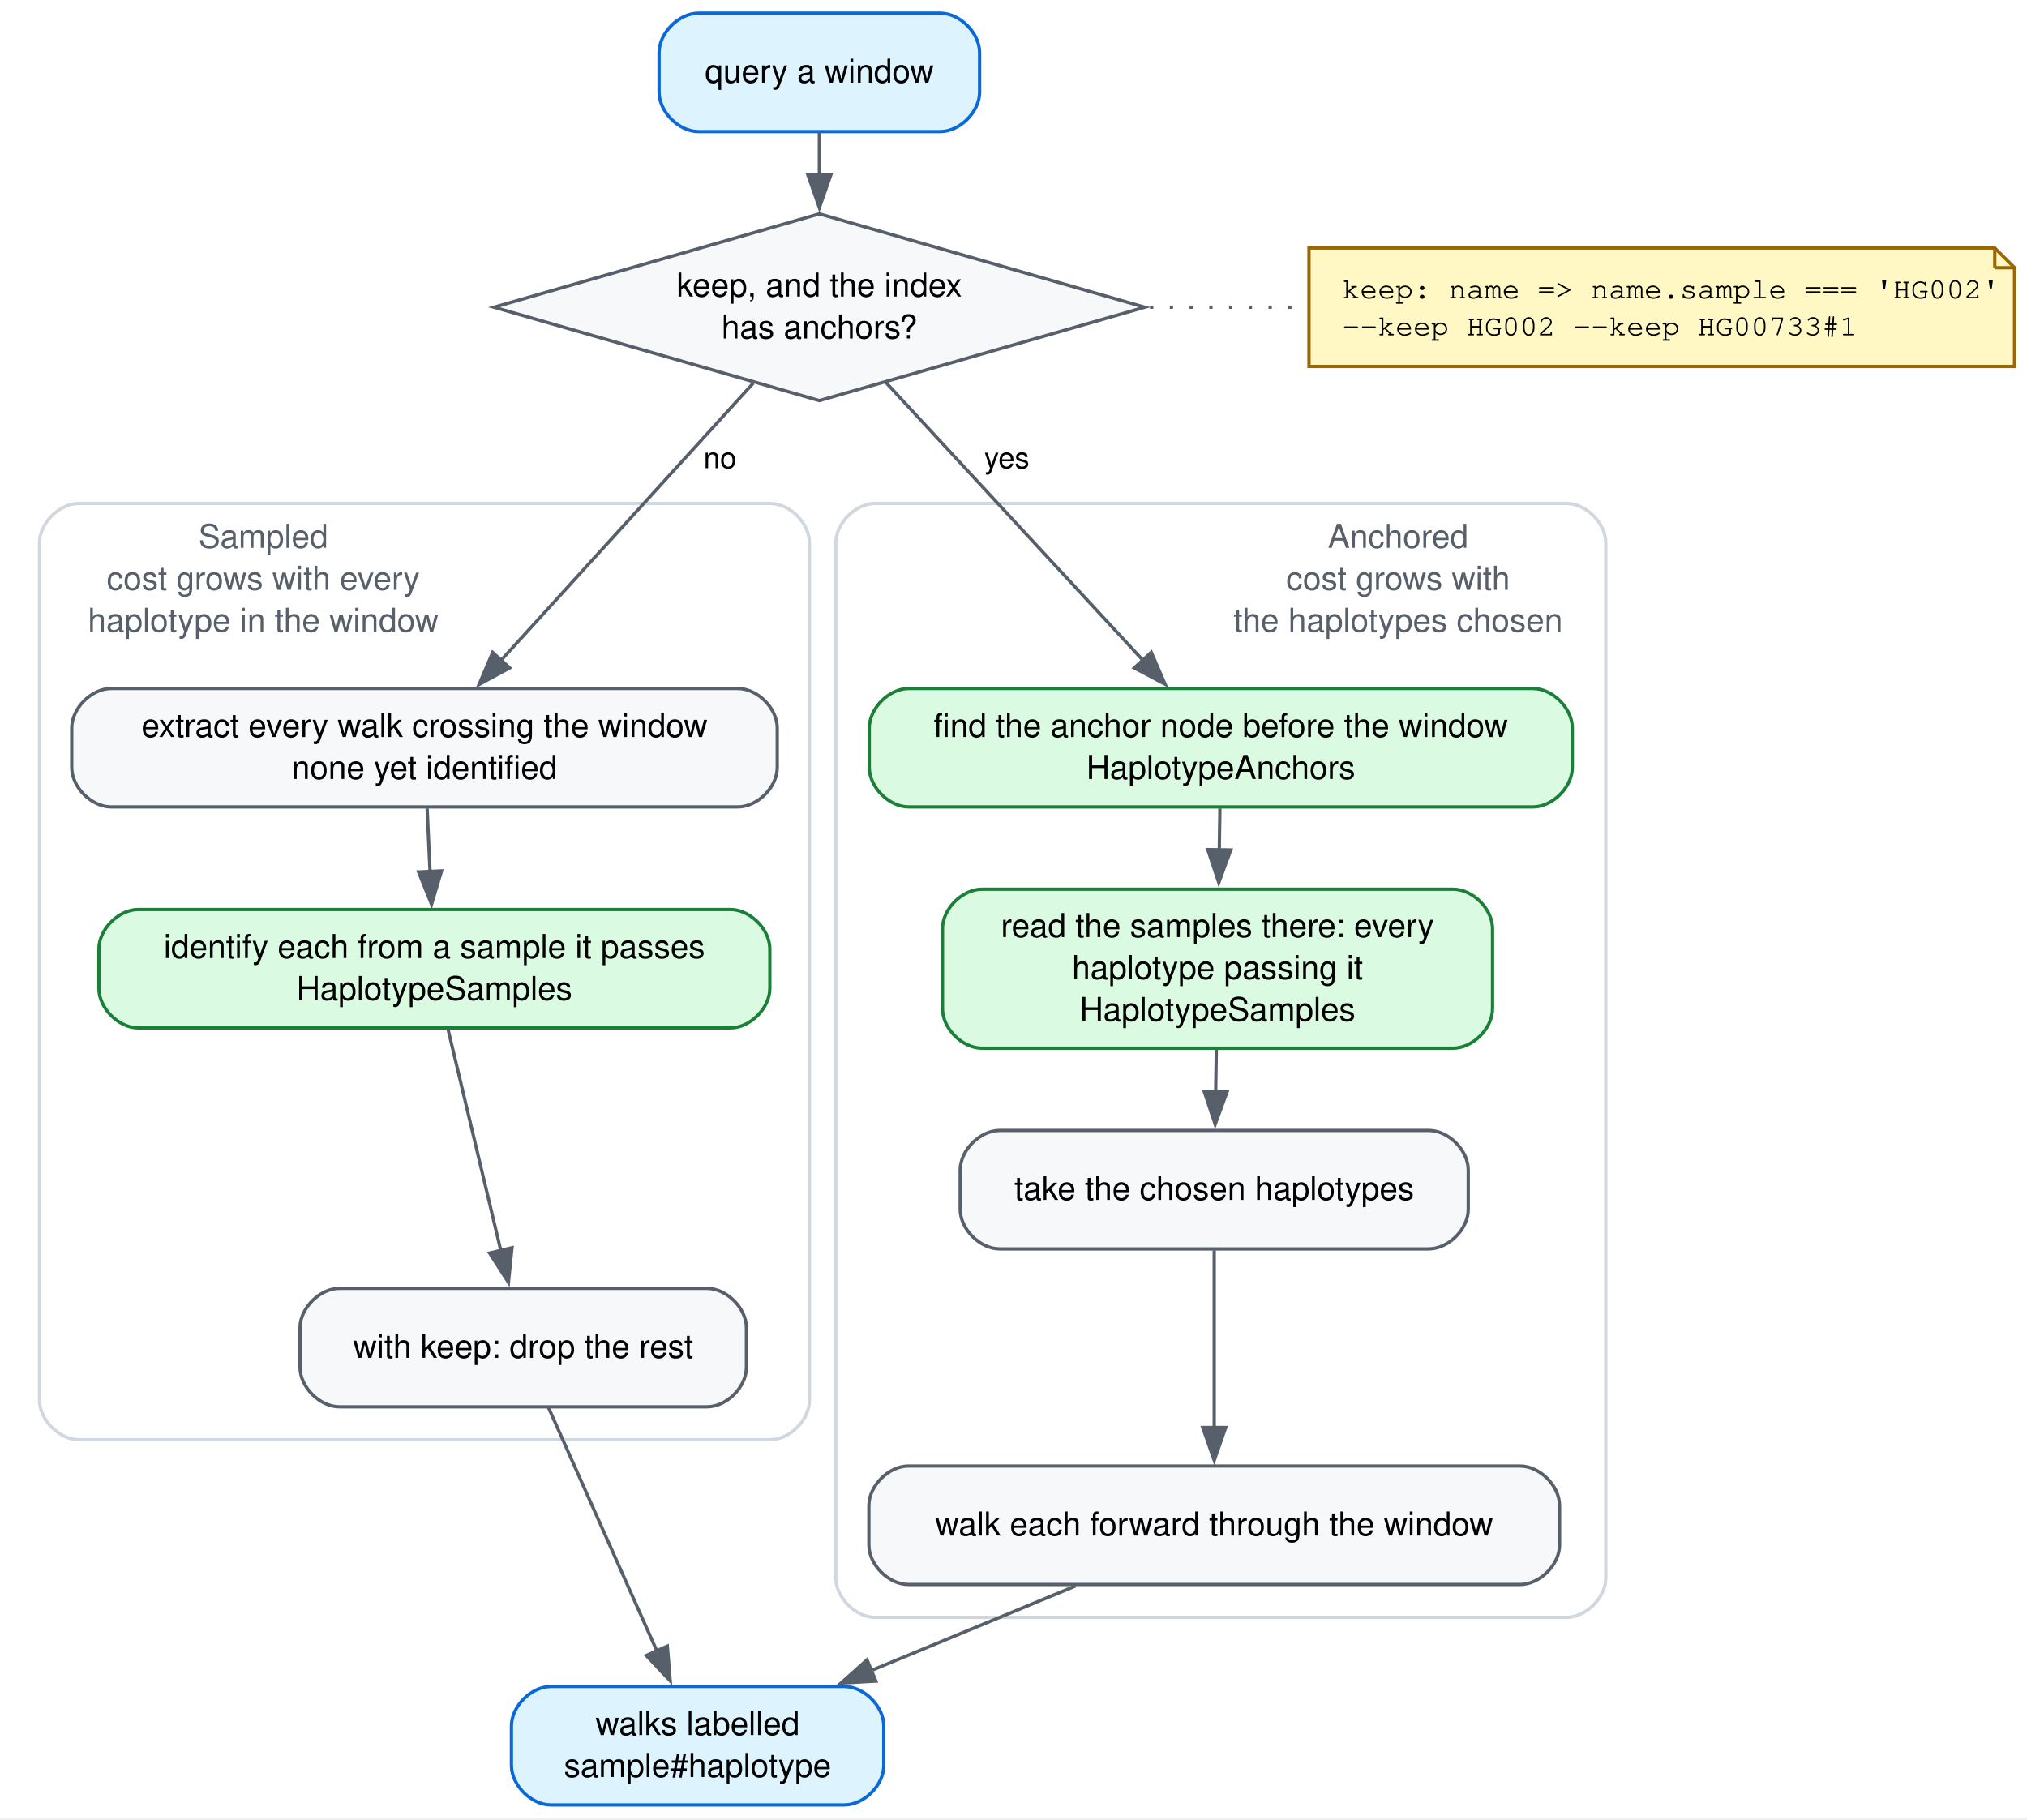
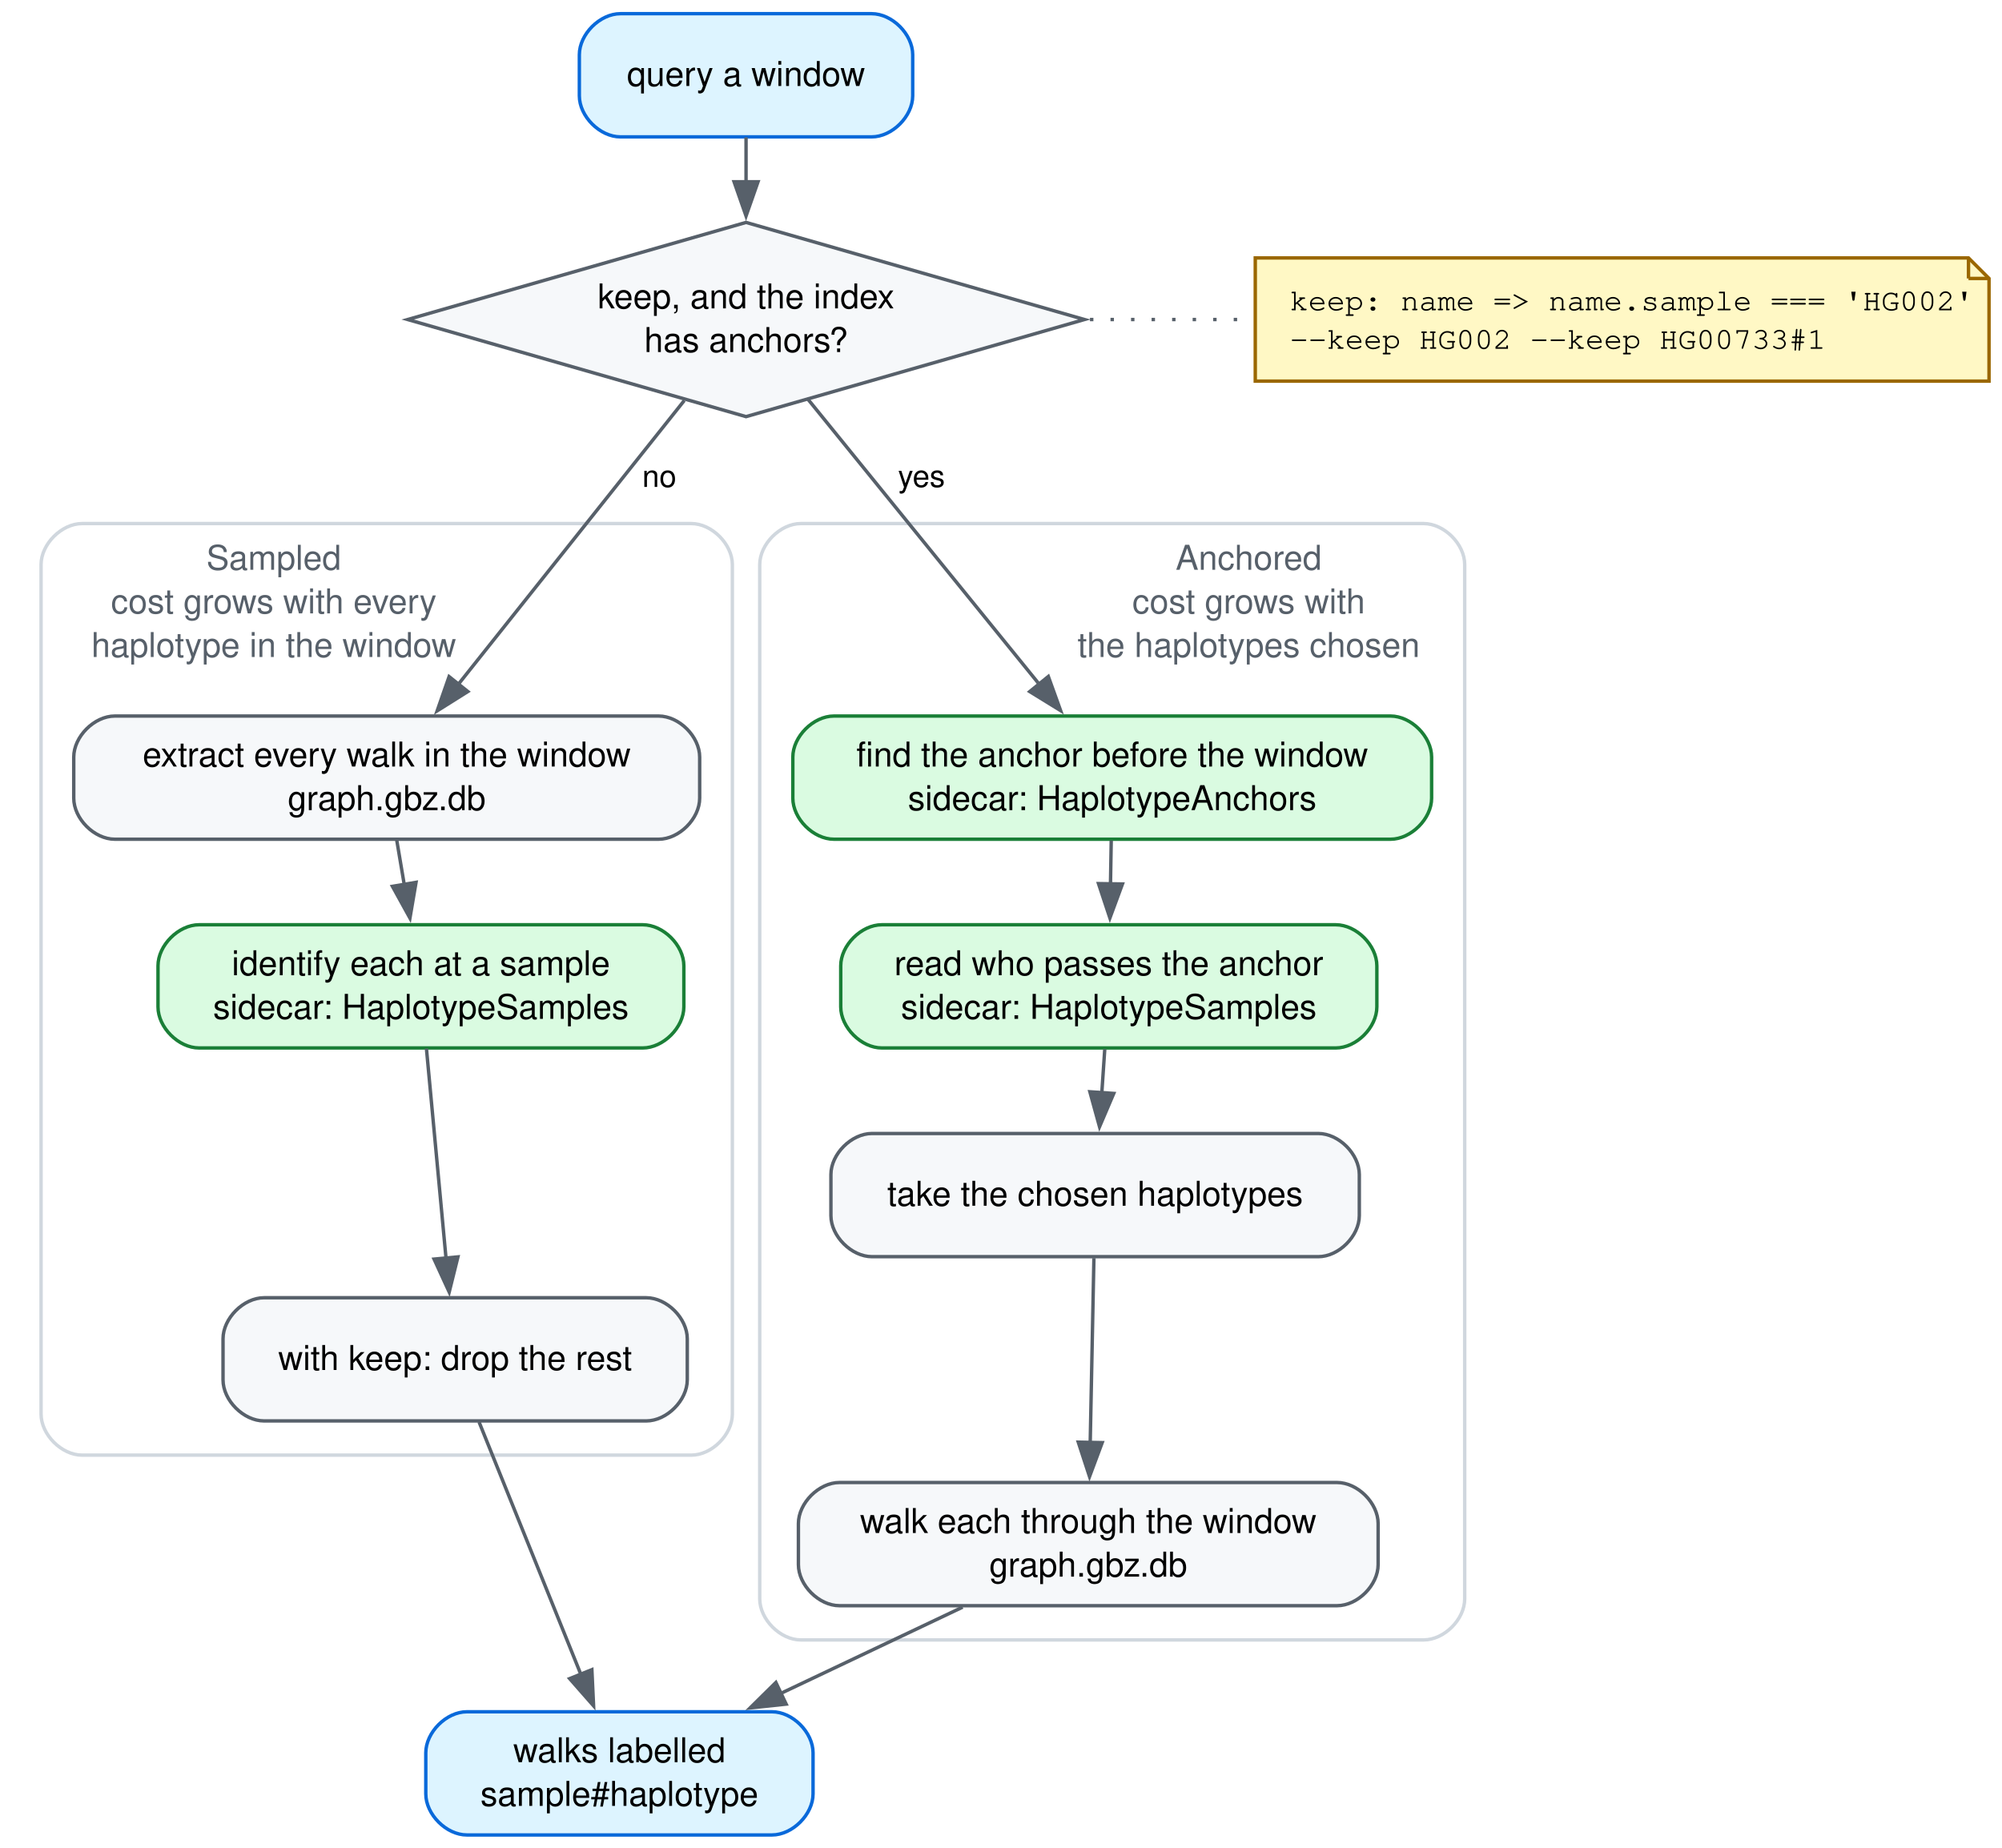
- <svg xmlns="http://www.w3.org/2000/svg" width="616pt" height="553pt" viewBox="0.00 0.00 616.00 553.00">
-   <g id="graph0" class="graph" transform="scale(1 1) rotate(0) translate(4 548.59)">
-     <polygon fill="white" stroke="none" points="-4,4 -4,-548.59 612.21,-548.59 612.21,4 -4,4" />
+ <svg xmlns="http://www.w3.org/2000/svg" width="585pt" height="540pt" viewBox="0.00 0.00 585.00 540.00">
+   <g id="graph0" class="graph" transform="scale(1 1) rotate(0) translate(4 536.26)">
+     <polygon fill="white" stroke="none" points="-4,4 -4,-536.26 581.21,-536.26 581.21,4 -4,4" />
    <g id="clust2" class="cluster">
-       <path fill="white" stroke="#d0d7de" d="M20,-111C20,-111 230,-111 230,-111 236,-111 242,-117 242,-123 242,-123 242,-383.58 242,-383.58 242,-389.58 236,-395.58 230,-395.58 230,-395.58 20,-395.58 20,-395.58 14,-395.58 8,-389.58 8,-383.58 8,-383.58 8,-123 8,-123 8,-117 14,-111 20,-111" />
-       <text xml:space="preserve" text-anchor="middle" x="76" y="-382.08" font-family="Helvetica,sans-Serif" font-size="10.00" fill="#57606a">Sampled</text>
-       <text xml:space="preserve" text-anchor="middle" x="76" y="-369.33" font-family="Helvetica,sans-Serif" font-size="10.00" fill="#57606a">cost grows with every</text>
-       <text xml:space="preserve" text-anchor="middle" x="76" y="-356.58" font-family="Helvetica,sans-Serif" font-size="10.00" fill="#57606a">haplotype in the window</text>
+       <path fill="white" stroke="#d0d7de" d="M20,-111C20,-111 198,-111 198,-111 204,-111 210,-117 210,-123 210,-123 210,-371.25 210,-371.25 210,-377.25 204,-383.25 198,-383.25 198,-383.25 20,-383.25 20,-383.25 14,-383.25 8,-377.25 8,-371.25 8,-371.25 8,-123 8,-123 8,-117 14,-111 20,-111" />
+       <text xml:space="preserve" text-anchor="middle" x="76" y="-369.75" font-family="Helvetica,sans-Serif" font-size="10.00" fill="#57606a">Sampled</text>
+       <text xml:space="preserve" text-anchor="middle" x="76" y="-357" font-family="Helvetica,sans-Serif" font-size="10.00" fill="#57606a">cost grows with every</text>
+       <text xml:space="preserve" text-anchor="middle" x="76" y="-344.25" font-family="Helvetica,sans-Serif" font-size="10.00" fill="#57606a">haplotype in the window</text>
    </g>
    <g id="clust3" class="cluster">
-       <path fill="white" stroke="#d0d7de" d="M262,-57C262,-57 472,-57 472,-57 478,-57 484,-63 484,-69 484,-69 484,-383.58 484,-383.58 484,-389.58 478,-395.58 472,-395.58 472,-395.58 262,-395.58 262,-395.58 256,-395.58 250,-389.58 250,-383.58 250,-383.58 250,-69 250,-69 250,-63 256,-57 262,-57" />
-       <text xml:space="preserve" text-anchor="middle" x="420.88" y="-382.08" font-family="Helvetica,sans-Serif" font-size="10.00" fill="#57606a">Anchored</text>
-       <text xml:space="preserve" text-anchor="middle" x="420.88" y="-369.33" font-family="Helvetica,sans-Serif" font-size="10.00" fill="#57606a">cost grows with</text>
-       <text xml:space="preserve" text-anchor="middle" x="420.88" y="-356.58" font-family="Helvetica,sans-Serif" font-size="10.00" fill="#57606a">the haplotypes chosen</text>
+       <path fill="white" stroke="#d0d7de" d="M230,-57C230,-57 412,-57 412,-57 418,-57 424,-63 424,-69 424,-69 424,-371.25 424,-371.25 424,-377.25 418,-383.25 412,-383.25 412,-383.25 230,-383.25 230,-383.25 224,-383.25 218,-377.25 218,-371.25 218,-371.25 218,-69 218,-69 218,-63 224,-57 230,-57" />
+       <text xml:space="preserve" text-anchor="middle" x="360.88" y="-369.75" font-family="Helvetica,sans-Serif" font-size="10.00" fill="#57606a">Anchored</text>
+       <text xml:space="preserve" text-anchor="middle" x="360.88" y="-357" font-family="Helvetica,sans-Serif" font-size="10.00" fill="#57606a">cost grows with</text>
+       <text xml:space="preserve" text-anchor="middle" x="360.88" y="-344.25" font-family="Helvetica,sans-Serif" font-size="10.00" fill="#57606a">the haplotypes chosen</text>
    </g>
    <g id="node1" class="node">
-       <path fill="#ddf4ff" stroke="#0969da" d="M281.7,-544.59C281.7,-544.59 208.29,-544.59 208.29,-544.59 202.29,-544.59 196.29,-538.59 196.29,-532.59 196.29,-532.59 196.29,-520.59 196.29,-520.59 196.29,-514.59 202.29,-508.59 208.29,-508.59 208.29,-508.59 281.7,-508.59 281.7,-508.59 287.7,-508.59 293.7,-514.59 293.7,-520.59 293.7,-520.59 293.7,-532.59 293.7,-532.59 293.7,-538.59 287.7,-544.59 281.7,-544.59" />
-       <text xml:space="preserve" text-anchor="middle" x="245" y="-523.46" font-family="Helvetica,sans-Serif" font-size="10.00">query a window</text>
+       <path fill="#ddf4ff" stroke="#0969da" d="M250.7,-532.26C250.7,-532.26 177.29,-532.26 177.29,-532.26 171.29,-532.26 165.29,-526.26 165.29,-520.26 165.29,-520.26 165.29,-508.26 165.29,-508.26 165.29,-502.26 171.29,-496.26 177.29,-496.26 177.29,-496.26 250.7,-496.26 250.7,-496.26 256.7,-496.26 262.7,-502.26 262.7,-508.26 262.7,-508.26 262.7,-520.26 262.7,-520.26 262.7,-526.26 256.7,-532.26 250.7,-532.26" />
+       <text xml:space="preserve" text-anchor="middle" x="214" y="-511.13" font-family="Helvetica,sans-Serif" font-size="10.00">query a window</text>
    </g>
    <g id="node2" class="node">
-       <polygon fill="#f6f8fa" stroke="#57606a" points="245,-483.59 146.12,-455.21 245,-426.83 343.88,-455.21 245,-483.59" />
-       <text xml:space="preserve" text-anchor="middle" x="245" y="-458.46" font-family="Helvetica,sans-Serif" font-size="10.00">keep, and the index</text>
-       <text xml:space="preserve" text-anchor="middle" x="245" y="-445.71" font-family="Helvetica,sans-Serif" font-size="10.00">has anchors?</text>
+       <polygon fill="#f6f8fa" stroke="#57606a" points="214,-471.26 115.12,-442.88 214,-414.5 312.88,-442.88 214,-471.26" />
+       <text xml:space="preserve" text-anchor="middle" x="214" y="-446.13" font-family="Helvetica,sans-Serif" font-size="10.00">keep, and the index</text>
+       <text xml:space="preserve" text-anchor="middle" x="214" y="-433.38" font-family="Helvetica,sans-Serif" font-size="10.00">has anchors?</text>
    </g>
    <g id="edge2" class="edge">
-       <path fill="none" stroke="#57606a" d="M245,-508.44C245,-504.4 245,-499.93 245,-495.36" />
-       <polygon fill="#57606a" stroke="#57606a" points="248.5,-495.47 245,-485.47 241.5,-495.47 248.5,-495.47" />
+       <path fill="none" stroke="#57606a" d="M214,-496.11C214,-492.07 214,-487.6 214,-483.03" />
+       <polygon fill="#57606a" stroke="#57606a" points="217.5,-483.14 214,-473.14 210.5,-483.14 217.5,-483.14" />
    </g>
    <g id="node3" class="node">
-       <polygon fill="#fff8c5" stroke="#9a6700" points="602.21,-473.21 393.8,-473.21 393.8,-437.21 608.21,-437.21 608.21,-467.21 602.21,-473.21" />
-       <polyline fill="none" stroke="#9a6700" points="602.21,-473.21 602.21,-467.21" />
-       <polyline fill="none" stroke="#9a6700" points="608.21,-467.21 602.21,-467.21" />
-       <text xml:space="preserve" text-anchor="start" x="403.88" y="-457.91" font-family="Courier,monospace" font-size="9.00">keep: name =&gt; name.sample === 'HG002'</text>
-       <text xml:space="preserve" text-anchor="start" x="403.88" y="-446.66" font-family="Courier,monospace" font-size="9.00">--keep HG002 --keep HG00733#1</text>
+       <polygon fill="#fff8c5" stroke="#9a6700" points="571.21,-460.88 362.8,-460.88 362.8,-424.88 577.21,-424.88 577.21,-454.88 571.21,-460.88" />
+       <polyline fill="none" stroke="#9a6700" points="571.21,-460.88 571.21,-454.88" />
+       <polyline fill="none" stroke="#9a6700" points="577.21,-454.88 571.21,-454.88" />
+       <text xml:space="preserve" text-anchor="start" x="372.88" y="-445.58" font-family="Courier,monospace" font-size="9.00">keep: name =&gt; name.sample === 'HG002'</text>
+       <text xml:space="preserve" text-anchor="start" x="372.88" y="-434.33" font-family="Courier,monospace" font-size="9.00">--keep HG002 --keep HG00733#1</text>
    </g>
    <g id="edge1" class="edge">
-       <path fill="none" stroke="#57606a" stroke-dasharray="1,5" d="M345.5,-455.21C361.5,-455.21 377.49,-455.21 393.49,-455.21" />
+       <path fill="none" stroke="#57606a" stroke-dasharray="1,5" d="M314.5,-442.88C330.5,-442.88 346.49,-442.88 362.49,-442.88" />
    </g>
    <g id="node5" class="node">
-       <path fill="#f6f8fa" stroke="#57606a" d="M220.2,-339.33C220.2,-339.33 29.8,-339.33 29.8,-339.33 23.8,-339.33 17.8,-333.33 17.8,-327.33 17.8,-327.33 17.8,-315.33 17.8,-315.33 17.8,-309.33 23.8,-303.33 29.8,-303.33 29.8,-303.33 220.2,-303.33 220.2,-303.33 226.2,-303.33 232.2,-309.33 232.2,-315.33 232.2,-315.33 232.2,-327.33 232.2,-327.33 232.2,-333.33 226.2,-339.33 220.2,-339.33" />
-       <text xml:space="preserve" text-anchor="middle" x="125" y="-324.58" font-family="Helvetica,sans-Serif" font-size="10.00">extract every walk crossing the window</text>
-       <text xml:space="preserve" text-anchor="middle" x="125" y="-311.83" font-family="Helvetica,sans-Serif" font-size="10.00">none yet identified</text>
+       <path fill="#f6f8fa" stroke="#57606a" d="M188.45,-327C188.45,-327 29.55,-327 29.55,-327 23.55,-327 17.55,-321 17.55,-315 17.55,-315 17.55,-303 17.55,-303 17.55,-297 23.55,-291 29.55,-291 29.55,-291 188.45,-291 188.45,-291 194.45,-291 200.45,-297 200.45,-303 200.45,-303 200.45,-315 200.45,-315 200.45,-321 194.45,-327 188.45,-327" />
+       <text xml:space="preserve" text-anchor="middle" x="109" y="-312.25" font-family="Helvetica,sans-Serif" font-size="10.00">extract every walk in the window</text>
+       <text xml:space="preserve" text-anchor="middle" x="109" y="-299.5" font-family="Helvetica,sans-Serif" font-size="10.00">graph.gbz.db</text>
    </g>
    <g id="edge8" class="edge">
-       <path fill="none" stroke="#57606a" d="M224.91,-432.14C203.76,-408.89 170.49,-372.32 148.22,-347.85" />
-       <polygon fill="#57606a" stroke="#57606a" points="150.9,-345.59 141.58,-340.55 145.72,-350.3 150.9,-345.59" />
-       <text xml:space="preserve" text-anchor="middle" x="214.81" y="-406.28" font-family="Helvetica,sans-Serif" font-size="9.00"> no </text>
+       <path fill="none" stroke="#57606a" d="M195.95,-419.21C177.63,-396.19 149.28,-360.59 129.97,-336.33" />
+       <polygon fill="#57606a" stroke="#57606a" points="132.71,-334.16 123.74,-328.52 127.23,-338.52 132.71,-334.16" />
+       <text xml:space="preserve" text-anchor="middle" x="188.66" y="-393.95" font-family="Helvetica,sans-Serif" font-size="9.00"> no </text>
    </g>
    <g id="node8" class="node">
-       <path fill="#dafbe1" stroke="#1a7f37" d="M461.83,-339.33C461.83,-339.33 272.17,-339.33 272.17,-339.33 266.17,-339.33 260.17,-333.33 260.17,-327.33 260.17,-327.33 260.17,-315.33 260.17,-315.33 260.17,-309.33 266.17,-303.33 272.17,-303.33 272.17,-303.33 461.83,-303.33 461.83,-303.33 467.83,-303.33 473.83,-309.33 473.83,-315.33 473.83,-315.33 473.83,-327.33 473.83,-327.33 473.83,-333.33 467.83,-339.33 461.83,-339.33" />
-       <text xml:space="preserve" text-anchor="middle" x="367" y="-324.58" font-family="Helvetica,sans-Serif" font-size="10.00">find the anchor node before the window</text>
-       <text xml:space="preserve" text-anchor="middle" x="367" y="-311.83" font-family="Helvetica,sans-Serif" font-size="10.00">HaplotypeAnchors</text>
+       <path fill="#dafbe1" stroke="#1a7f37" d="M402.33,-327C402.33,-327 239.67,-327 239.67,-327 233.67,-327 227.67,-321 227.67,-315 227.67,-315 227.67,-303 227.67,-303 227.67,-297 233.67,-291 239.67,-291 239.67,-291 402.33,-291 402.33,-291 408.33,-291 414.33,-297 414.33,-303 414.33,-303 414.33,-315 414.33,-315 414.33,-321 408.33,-327 402.33,-327" />
+       <text xml:space="preserve" text-anchor="middle" x="321" y="-312.25" font-family="Helvetica,sans-Serif" font-size="10.00">find the anchor before the window</text>
+       <text xml:space="preserve" text-anchor="middle" x="321" y="-299.5" font-family="Helvetica,sans-Serif" font-size="10.00">sidecar: HaplotypeAnchors</text>
    </g>
    <g id="edge9" class="edge">
-       <path fill="none" stroke="#57606a" d="M265.15,-432.43C286.7,-409.13 320.84,-372.22 343.58,-347.65" />
-       <polygon fill="#57606a" stroke="#57606a" points="345.86,-350.34 350.08,-340.62 340.72,-345.59 345.86,-350.34" />
-       <text xml:space="preserve" text-anchor="middle" x="301.98" y="-406.28" font-family="Helvetica,sans-Serif" font-size="9.00"> yes </text>
+       <path fill="none" stroke="#57606a" d="M232.15,-419.51C250.87,-396.44 280.03,-360.5 299.8,-336.14" />
+       <polygon fill="#57606a" stroke="#57606a" points="302.33,-338.56 305.92,-328.59 296.9,-334.15 302.33,-338.56" />
+       <text xml:space="preserve" text-anchor="middle" x="265.27" y="-393.95" font-family="Helvetica,sans-Serif" font-size="9.00"> yes </text>
    </g>
    <g id="node4" class="node">
-       <path fill="#ddf4ff" stroke="#0969da" d="M252.58,-36C252.58,-36 163.42,-36 163.42,-36 157.42,-36 151.42,-30 151.42,-24 151.42,-24 151.42,-12 151.42,-12 151.42,-6 157.42,0 163.42,0 163.42,0 252.58,0 252.58,0 258.58,0 264.58,-6 264.58,-12 264.58,-12 264.58,-24 264.58,-24 264.58,-30 258.58,-36 252.58,-36" />
-       <text xml:space="preserve" text-anchor="middle" x="208" y="-21.25" font-family="Helvetica,sans-Serif" font-size="10.00">walks labelled</text>
-       <text xml:space="preserve" text-anchor="middle" x="208" y="-8.5" font-family="Helvetica,sans-Serif" font-size="10.00">sample#haplotype</text>
+       <path fill="#ddf4ff" stroke="#0969da" d="M221.58,-36C221.58,-36 132.42,-36 132.42,-36 126.42,-36 120.42,-30 120.42,-24 120.42,-24 120.42,-12 120.42,-12 120.42,-6 126.42,0 132.42,0 132.42,0 221.58,0 221.58,0 227.58,0 233.58,-6 233.58,-12 233.58,-12 233.58,-24 233.58,-24 233.58,-30 227.58,-36 221.58,-36" />
+       <text xml:space="preserve" text-anchor="middle" x="177" y="-21.25" font-family="Helvetica,sans-Serif" font-size="10.00">walks labelled</text>
+       <text xml:space="preserve" text-anchor="middle" x="177" y="-8.5" font-family="Helvetica,sans-Serif" font-size="10.00">sample#haplotype</text>
    </g>
    <g id="node6" class="node">
-       <path fill="#dafbe1" stroke="#1a7f37" d="M217.95,-272.16C217.95,-272.16 38.04,-272.16 38.04,-272.16 32.05,-272.16 26.05,-266.16 26.05,-260.16 26.05,-260.16 26.05,-248.16 26.05,-248.16 26.05,-242.16 32.04,-236.16 38.04,-236.16 38.04,-236.16 217.95,-236.16 217.95,-236.16 223.95,-236.16 229.95,-242.16 229.95,-248.16 229.95,-248.16 229.95,-260.16 229.95,-260.16 229.95,-266.16 223.95,-272.16 217.95,-272.16" />
-       <text xml:space="preserve" text-anchor="middle" x="128" y="-257.41" font-family="Helvetica,sans-Serif" font-size="10.00">identify each from a sample it passes</text>
-       <text xml:space="preserve" text-anchor="middle" x="128" y="-244.66" font-family="Helvetica,sans-Serif" font-size="10.00">HaplotypeSamples</text>
+       <path fill="#dafbe1" stroke="#1a7f37" d="M183.83,-266C183.83,-266 54.17,-266 54.17,-266 48.17,-266 42.17,-260 42.17,-254 42.17,-254 42.17,-242 42.17,-242 42.17,-236 48.17,-230 54.17,-230 54.17,-230 183.83,-230 183.83,-230 189.83,-230 195.83,-236 195.83,-242 195.83,-242 195.83,-254 195.83,-254 195.83,-260 189.83,-266 183.83,-266" />
+       <text xml:space="preserve" text-anchor="middle" x="119" y="-251.25" font-family="Helvetica,sans-Serif" font-size="10.00">identify each at a sample</text>
+       <text xml:space="preserve" text-anchor="middle" x="119" y="-238.5" font-family="Helvetica,sans-Serif" font-size="10.00">sidecar: HaplotypeSamples</text>
    </g>
    <g id="edge3" class="edge">
-       <path fill="none" stroke="#57606a" d="M125.8,-302.87C126.08,-296.93 126.39,-290.13 126.69,-283.56" />
-       <polygon fill="#57606a" stroke="#57606a" points="130.18,-283.89 127.14,-273.74 123.19,-283.57 130.18,-283.89" />
+       <path fill="none" stroke="#57606a" d="M111.95,-290.62C112.63,-286.57 113.38,-282.16 114.12,-277.77" />
+       <polygon fill="#57606a" stroke="#57606a" points="117.57,-278.4 115.79,-267.95 110.67,-277.23 117.57,-278.4" />
    </g>
    <g id="node7" class="node">
-       <path fill="#f6f8fa" stroke="#57606a" d="M210.83,-157C210.83,-157 99.17,-157 99.17,-157 93.17,-157 87.17,-151 87.17,-145 87.17,-145 87.17,-133 87.17,-133 87.17,-127 93.17,-121 99.17,-121 99.17,-121 210.83,-121 210.83,-121 216.83,-121 222.83,-127 222.83,-133 222.83,-133 222.83,-145 222.83,-145 222.83,-151 216.83,-157 210.83,-157" />
-       <text xml:space="preserve" text-anchor="middle" x="155" y="-135.88" font-family="Helvetica,sans-Serif" font-size="10.00">with keep: drop the rest</text>
+       <path fill="#f6f8fa" stroke="#57606a" d="M184.83,-157C184.83,-157 73.17,-157 73.17,-157 67.17,-157 61.17,-151 61.17,-145 61.17,-145 61.17,-133 61.17,-133 61.17,-127 67.17,-121 73.17,-121 73.17,-121 184.83,-121 184.83,-121 190.83,-121 196.83,-127 196.83,-133 196.83,-133 196.83,-145 196.83,-145 196.83,-151 190.83,-157 184.83,-157" />
+       <text xml:space="preserve" text-anchor="middle" x="129" y="-135.88" font-family="Helvetica,sans-Serif" font-size="10.00">with keep: drop the rest</text>
    </g>
    <g id="edge4" class="edge">
-       <path fill="none" stroke="#57606a" d="M132.1,-235.98C136.38,-218.03 143.17,-189.59 148.24,-168.32" />
-       <polygon fill="#57606a" stroke="#57606a" points="151.59,-169.36 150.51,-158.82 144.78,-167.74 151.59,-169.36" />
+       <path fill="none" stroke="#57606a" d="M120.61,-229.81C122.15,-213.27 124.52,-187.98 126.34,-168.44" />
+       <polygon fill="#57606a" stroke="#57606a" points="129.81,-168.94 127.26,-158.66 122.84,-168.29 129.81,-168.94" />
    </g>
    <g id="edge10" class="edge">
-       <path fill="none" stroke="#57606a" d="M162.71,-120.7C171.34,-101.31 185.46,-69.6 195.64,-46.74" />
-       <polygon fill="#57606a" stroke="#57606a" points="198.8,-48.27 199.67,-37.71 192.4,-45.42 198.8,-48.27" />
+       <path fill="none" stroke="#57606a" d="M135.98,-120.7C143.8,-101.31 156.59,-69.6 165.81,-46.74" />
+       <polygon fill="#57606a" stroke="#57606a" points="168.95,-48.31 169.45,-37.73 162.46,-45.69 168.95,-48.31" />
    </g>
    <g id="node9" class="node">
-       <path fill="#dafbe1" stroke="#1a7f37" d="M437.58,-278.33C437.58,-278.33 294.42,-278.33 294.42,-278.33 288.42,-278.33 282.42,-272.33 282.42,-266.33 282.42,-266.33 282.42,-242 282.42,-242 282.42,-236 288.42,-230 294.42,-230 294.42,-230 437.58,-230 437.58,-230 443.58,-230 449.58,-236 449.58,-242 449.58,-242 449.58,-266.33 449.58,-266.33 449.58,-272.33 443.58,-278.33 437.58,-278.33" />
-       <text xml:space="preserve" text-anchor="middle" x="366" y="-263.79" font-family="Helvetica,sans-Serif" font-size="10.00">read the samples there: every</text>
-       <text xml:space="preserve" text-anchor="middle" x="366" y="-251.04" font-family="Helvetica,sans-Serif" font-size="10.00">haplotype passing it</text>
-       <text xml:space="preserve" text-anchor="middle" x="366" y="-238.29" font-family="Helvetica,sans-Serif" font-size="10.00">HaplotypeSamples</text>
+       <path fill="#dafbe1" stroke="#1a7f37" d="M386.33,-266C386.33,-266 253.67,-266 253.67,-266 247.67,-266 241.67,-260 241.67,-254 241.67,-254 241.67,-242 241.67,-242 241.67,-236 247.67,-230 253.67,-230 253.67,-230 386.33,-230 386.33,-230 392.33,-230 398.33,-236 398.33,-242 398.33,-242 398.33,-254 398.33,-254 398.33,-260 392.33,-266 386.33,-266" />
+       <text xml:space="preserve" text-anchor="middle" x="320" y="-251.25" font-family="Helvetica,sans-Serif" font-size="10.00">read who passes the anchor</text>
+       <text xml:space="preserve" text-anchor="middle" x="320" y="-238.5" font-family="Helvetica,sans-Serif" font-size="10.00">sidecar: HaplotypeSamples</text>
    </g>
    <g id="edge5" class="edge">
-       <path fill="none" stroke="#57606a" d="M366.73,-302.87C366.67,-298.94 366.61,-294.64 366.54,-290.28" />
-       <polygon fill="#57606a" stroke="#57606a" points="370.04,-290.26 366.39,-280.32 363.04,-290.37 370.04,-290.26" />
+       <path fill="none" stroke="#57606a" d="M320.71,-290.62C320.64,-286.57 320.56,-282.16 320.49,-277.77" />
+       <polygon fill="#57606a" stroke="#57606a" points="323.99,-277.92 320.32,-267.98 316.99,-278.03 323.99,-277.92" />
    </g>
    <g id="node10" class="node">
-       <path fill="#f6f8fa" stroke="#57606a" d="M430.2,-205C430.2,-205 299.8,-205 299.8,-205 293.8,-205 287.8,-199 287.8,-193 287.8,-193 287.8,-181 287.8,-181 287.8,-175 293.8,-169 299.8,-169 299.8,-169 430.2,-169 430.2,-169 436.2,-169 442.2,-175 442.2,-181 442.2,-181 442.2,-193 442.2,-193 442.2,-199 436.2,-205 430.2,-205" />
-       <text xml:space="preserve" text-anchor="middle" x="365" y="-183.88" font-family="Helvetica,sans-Serif" font-size="10.00">take the chosen haplotypes</text>
+       <path fill="#f6f8fa" stroke="#57606a" d="M381.2,-205C381.2,-205 250.8,-205 250.8,-205 244.8,-205 238.8,-199 238.8,-193 238.8,-193 238.8,-181 238.8,-181 238.8,-175 244.8,-169 250.8,-169 250.8,-169 381.2,-169 381.2,-169 387.2,-169 393.2,-175 393.2,-181 393.2,-181 393.2,-193 393.2,-193 393.2,-199 387.2,-205 381.2,-205" />
+       <text xml:space="preserve" text-anchor="middle" x="316" y="-183.88" font-family="Helvetica,sans-Serif" font-size="10.00">take the chosen haplotypes</text>
    </g>
    <g id="edge6" class="edge">
-       <path fill="none" stroke="#57606a" d="M365.64,-229.64C365.57,-225.38 365.5,-220.89 365.44,-216.51" />
-       <polygon fill="#57606a" stroke="#57606a" points="368.94,-216.81 365.29,-206.87 361.94,-216.92 368.94,-216.81" />
+       <path fill="none" stroke="#57606a" d="M318.82,-229.62C318.55,-225.57 318.25,-221.16 317.95,-216.77" />
+       <polygon fill="#57606a" stroke="#57606a" points="321.45,-216.71 317.29,-206.97 314.47,-217.19 321.45,-216.71" />
    </g>
    <g id="node11" class="node">
-       <path fill="#f6f8fa" stroke="#57606a" d="M457.95,-103C457.95,-103 272.05,-103 272.05,-103 266.05,-103 260.05,-97 260.05,-91 260.05,-91 260.05,-79 260.05,-79 260.05,-73 266.05,-67 272.05,-67 272.05,-67 457.95,-67 457.95,-67 463.95,-67 469.95,-73 469.95,-79 469.95,-79 469.95,-91 469.95,-91 469.95,-97 463.95,-103 457.95,-103" />
-       <text xml:space="preserve" text-anchor="middle" x="365" y="-81.88" font-family="Helvetica,sans-Serif" font-size="10.00">walk each forward through the window</text>
+       <path fill="#f6f8fa" stroke="#57606a" d="M386.7,-103C386.7,-103 241.3,-103 241.3,-103 235.3,-103 229.3,-97 229.3,-91 229.3,-91 229.3,-79 229.3,-79 229.3,-73 235.3,-67 241.3,-67 241.3,-67 386.7,-67 386.7,-67 392.7,-67 398.7,-73 398.7,-79 398.7,-79 398.7,-91 398.7,-91 398.7,-97 392.7,-103 386.7,-103" />
+       <text xml:space="preserve" text-anchor="middle" x="314" y="-88.25" font-family="Helvetica,sans-Serif" font-size="10.00">walk each through the window</text>
+       <text xml:space="preserve" text-anchor="middle" x="314" y="-75.5" font-family="Helvetica,sans-Serif" font-size="10.00">graph.gbz.db</text>
    </g>
    <g id="edge7" class="edge">
-       <path fill="none" stroke="#57606a" d="M365,-168.58C365,-153.74 365,-132.12 365,-114.72" />
-       <polygon fill="#57606a" stroke="#57606a" points="368.5,-114.73 365,-104.73 361.5,-114.73 368.5,-114.73" />
+       <path fill="none" stroke="#57606a" d="M315.65,-168.58C315.35,-153.74 314.92,-132.12 314.57,-114.72" />
+       <polygon fill="#57606a" stroke="#57606a" points="318.07,-114.66 314.37,-104.73 311.08,-114.8 318.07,-114.66" />
    </g>
    <g id="edge11" class="edge">
-       <path fill="none" stroke="#57606a" d="M322.93,-66.58C303.83,-58.68 281.04,-49.24 260.81,-40.87" />
-       <polygon fill="#57606a" stroke="#57606a" points="262.17,-37.64 251.59,-37.05 259.49,-44.1 262.17,-37.64" />
+       <path fill="none" stroke="#57606a" d="M277.29,-66.58C260.85,-58.79 241.29,-49.5 223.82,-41.21" />
+       <polygon fill="#57606a" stroke="#57606a" points="225.72,-38.24 215.18,-37.12 222.72,-44.56 225.72,-38.24" />
    </g>
  </g>
</svg>
